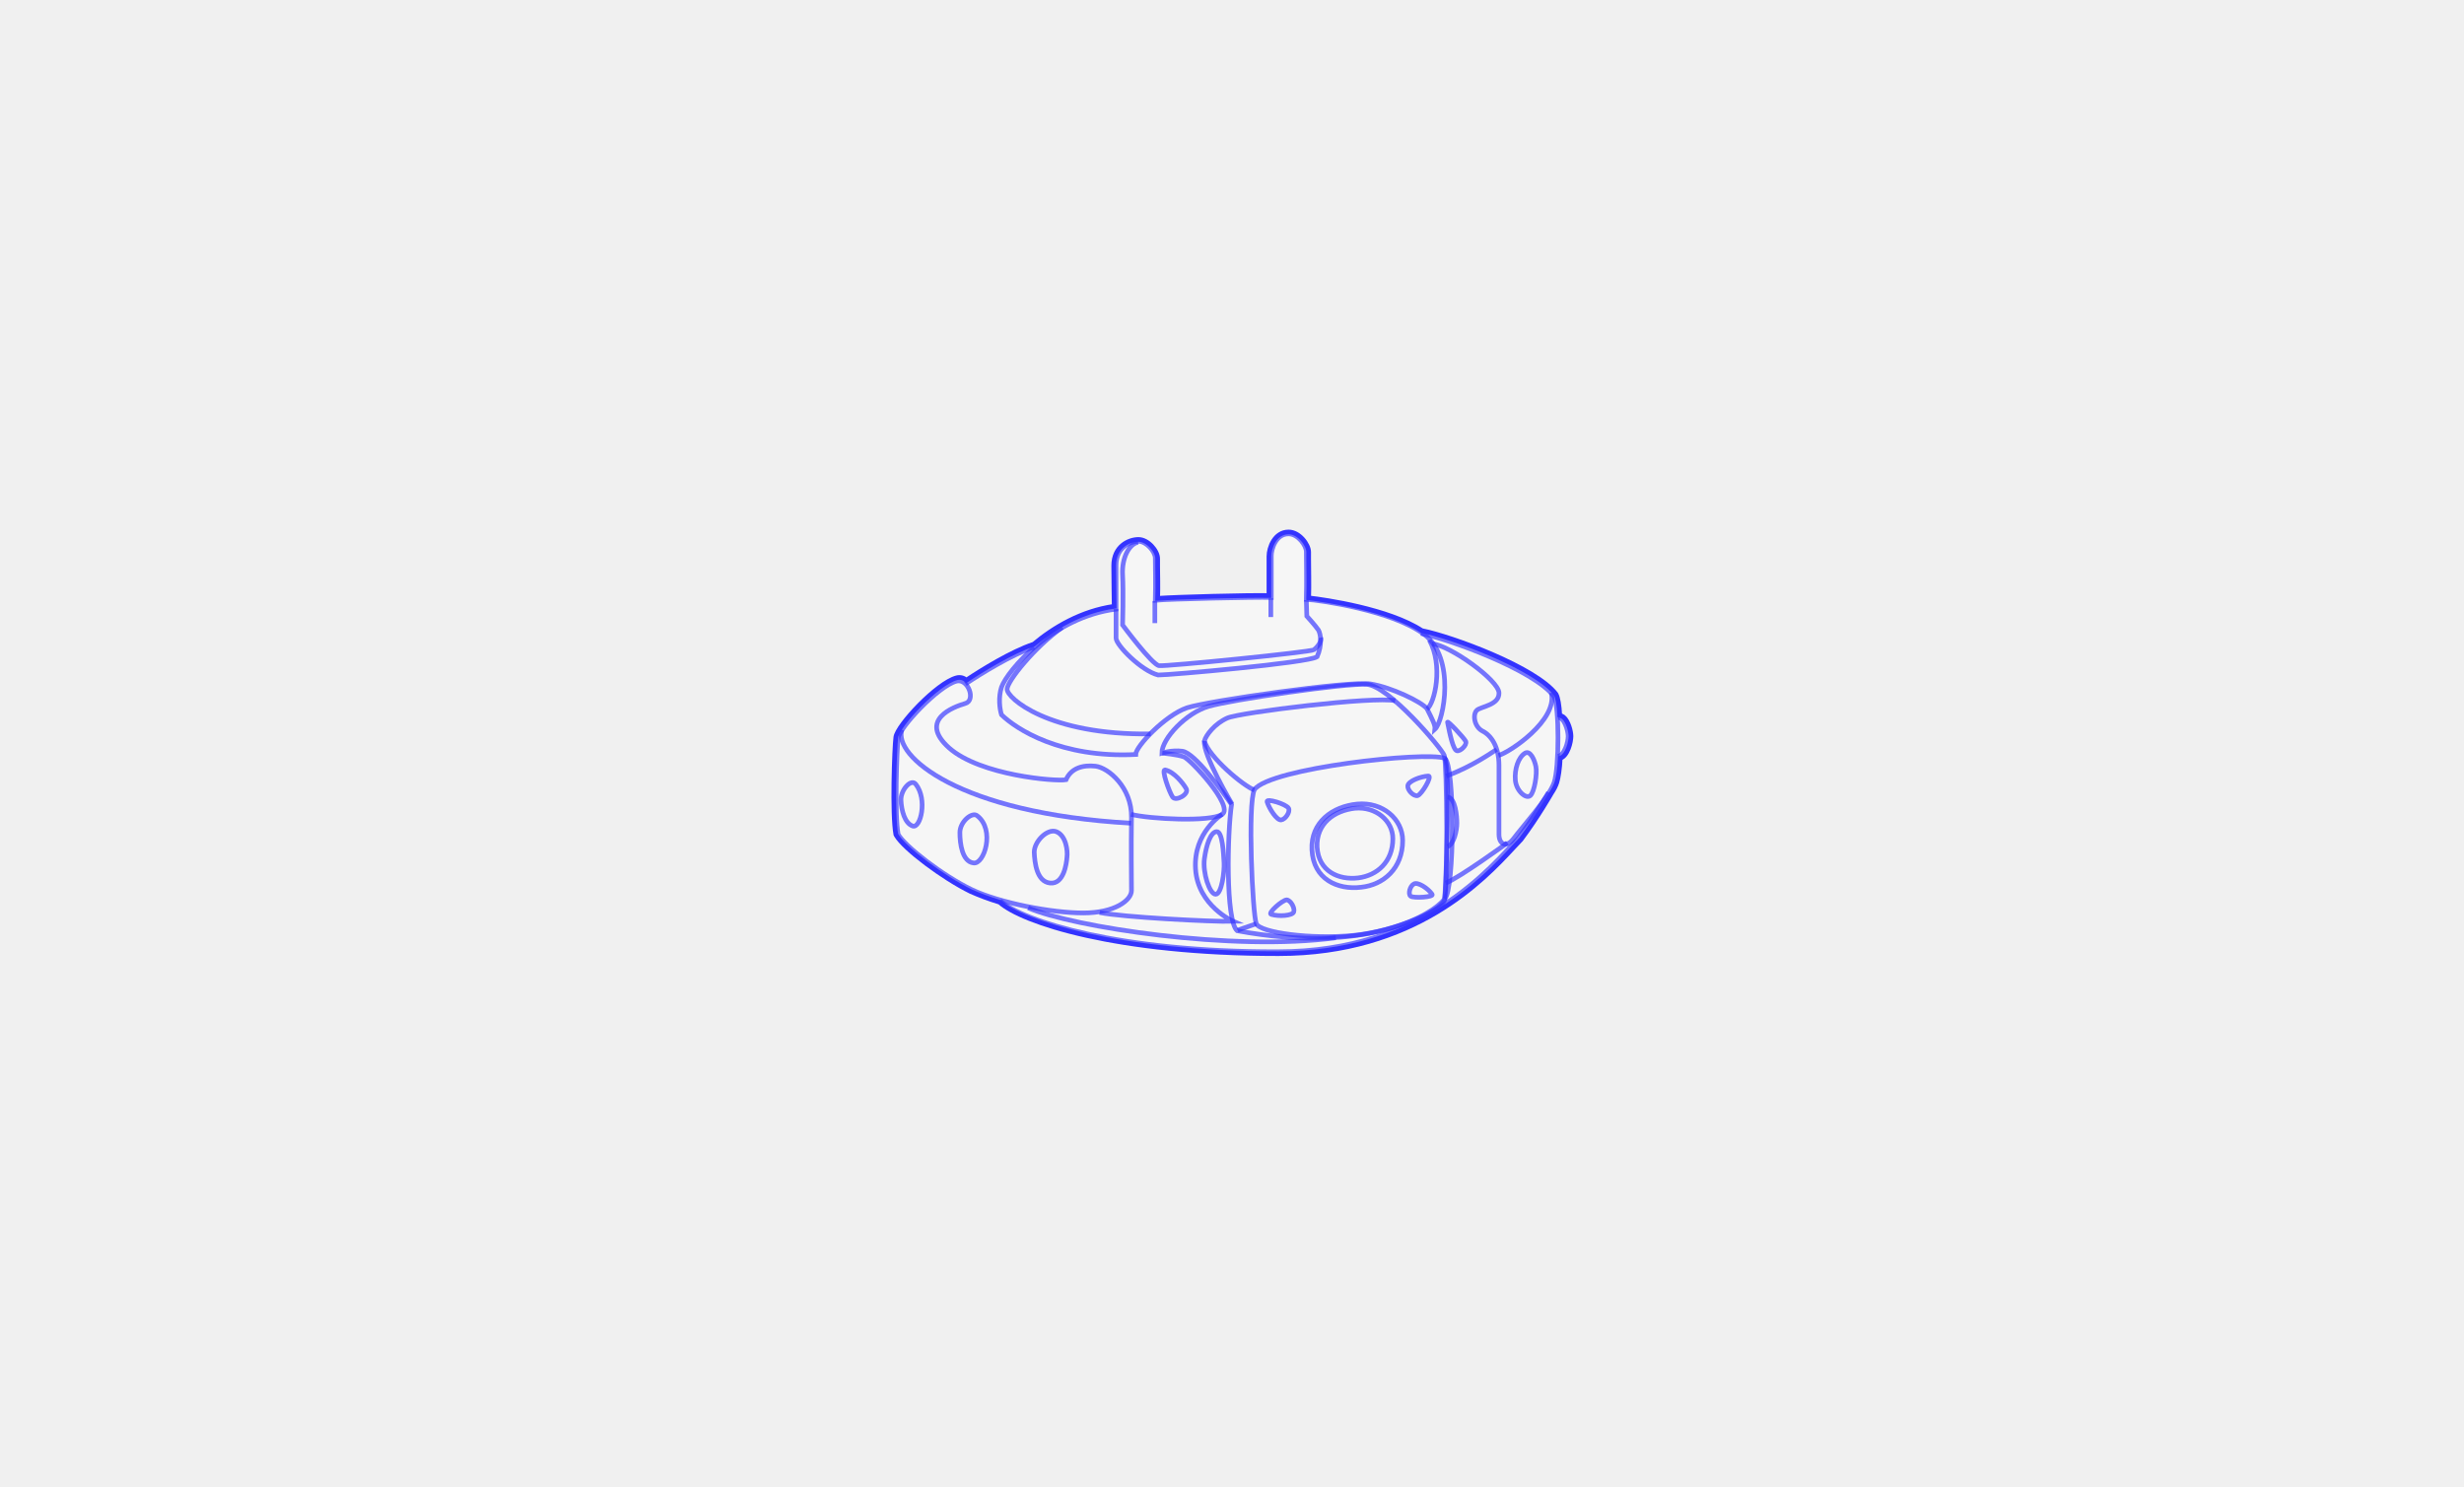
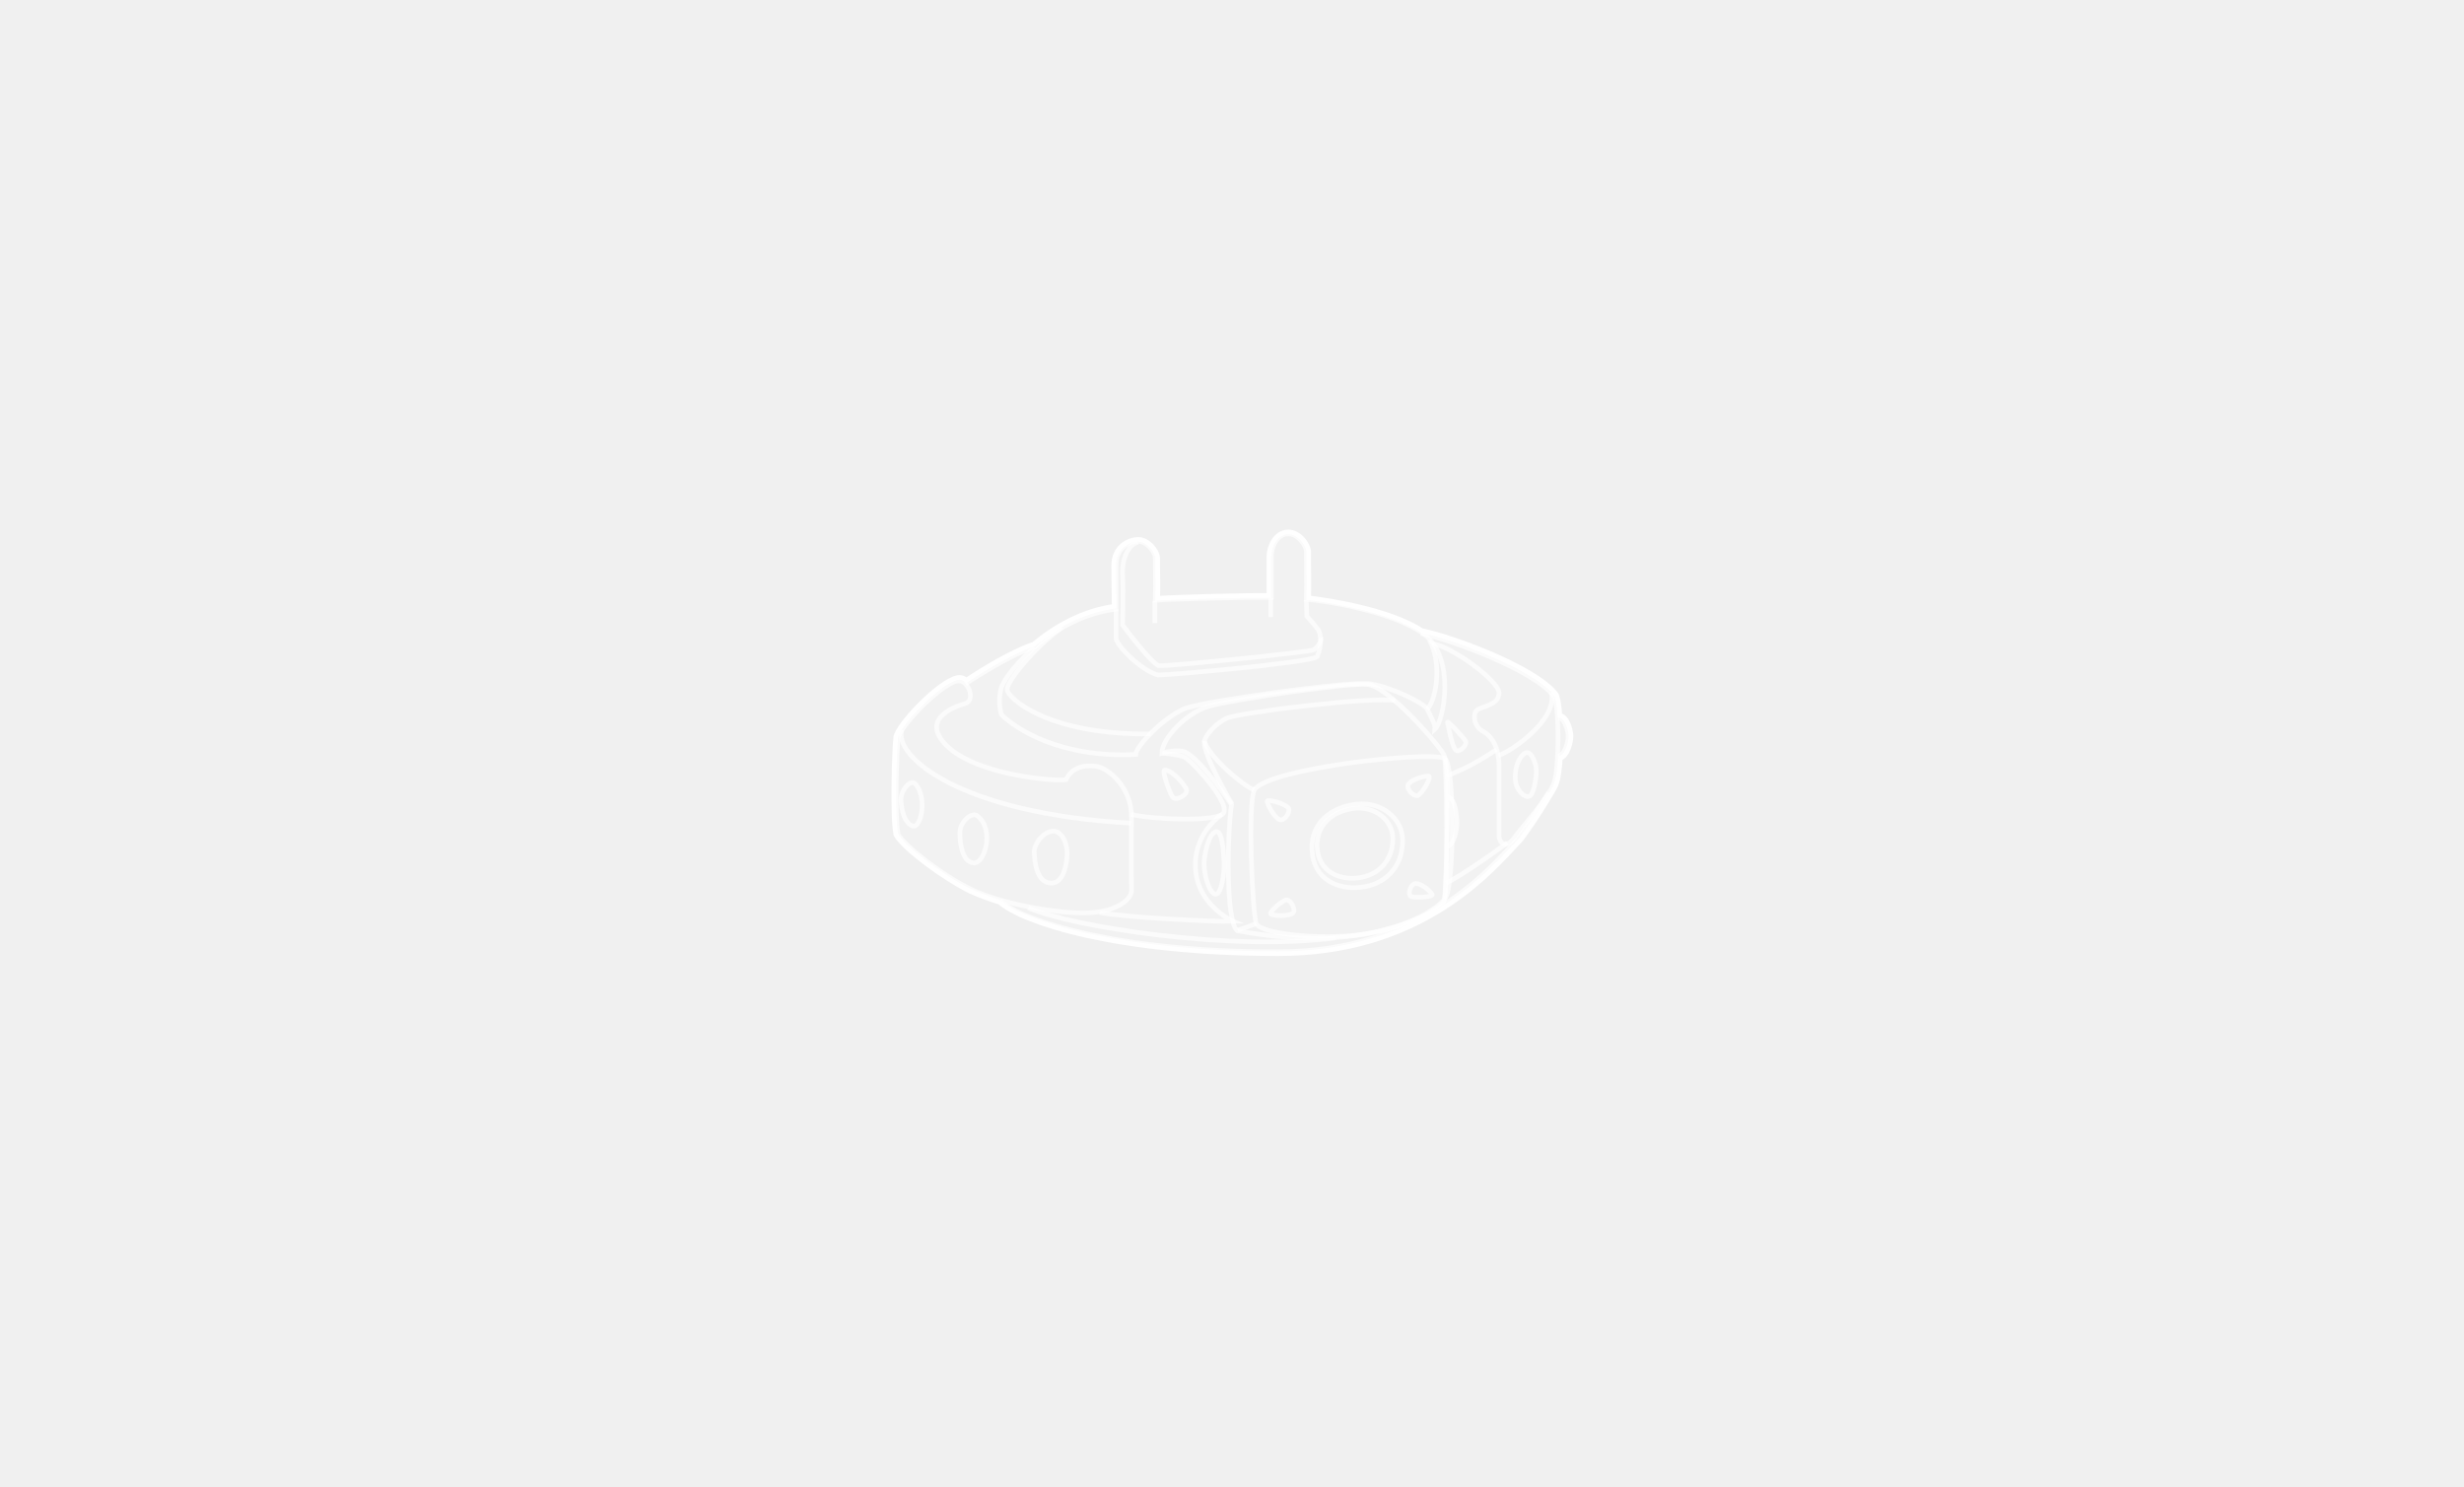
<svg id="bp-598" viewBox="0 0 527 318">
  <style type="text/css">
- 		.st0{fill:#fff6;stroke:#33f;stroke-miterlimit:10;}
- 		.st1{fill:none;stroke:#33fa;stroke-miterlimit:10;}
+ 		.st0{fill:#fff2;stroke:#fff;stroke-miterlimit:10;}
+ 		.st1{fill:none;stroke:#fffa;stroke-miterlimit:10;}
	</style>
  <g>
    <path class="st0" d="M336,157.5c0-1.1-0.6-3.3-1.6-4.1c-0.3-0.2-0.5-0.3-0.8-0.4c-0.1-2.1-0.4-3.8-0.8-4.5    c-4.3-5.7-22.2-12.3-28.7-13.6c-7-4.6-20.6-6.6-24.2-7c0.1-2.7,0-6.1,0-8.2c0-0.7,0-1.2,0-1.6c0-1.6-2-4.3-4.3-4.3    c-3,0-4.2,3.4-4.2,5.2v8.4c-4.3-0.1-19.7,0.3-23.8,0.6c0.1-2.5,0-5.1,0-6.9c0-0.7,0-1.2,0-1.6c0-1.7-2.1-4.1-4.1-4.1    c-2.1,0-5.3,1.5-5.3,5.6c0,3.2,0.1,7.4,0.1,8.7c-7,1-12.9,4.5-17.2,8.1c-4.8,1.6-11.1,5.5-14.4,7.7c-0.6-0.5-1.3-0.7-2.1-0.5    c-4.2,1.1-12.7,10.2-13,12.7c-0.3,2.3-0.8,16.5,0,20.8l0.1,0.2c1.7,2.9,10,9.1,15.9,12c1.8,0.8,3.9,1.6,6.2,2.3    c4.8,4.3,25,11,59.4,11c0.1,0,0.2,0,0.3,0c29.1,0,43.9-15.9,50.2-22.7c0.6-0.6,1.1-1.2,1.6-1.7c3.6-4.8,6.5-9.9,6.5-9.9l0,0    c0.6-0.9,1-1.7,1.2-2.4c0.3-1,0.6-2.9,0.7-5.1C335.3,161.7,336,158.7,336,157.5z" />
  </g>
  <g>
    <path class="st1" d="M204.6,145.7c2.5-0.6,4.2,4.2,1.8,4.8c-2.4,0.7-10.1,3.5-3.4,9.5c6.7,5.9,22.8,7.2,25,6.8    c1.1-2.5,3.6-3.2,6.3-2.9s7.8,4.5,7.7,11c-0.1,6.5,0,13.5,0,15.6s-3.6,4.8-10.3,4.8c-6.7,0-17.8-2.1-23.9-5    c-6.2-3-14.2-9.2-15.7-11.8c-0.8-4.2-0.3-18.3,0-20.6C192.3,155.7,200.7,146.7,204.6,145.7z" />
    <path class="st1" d="M238.7,130.3c-13.5,1.7-23.2,13.1-24.5,16.7c-0.7,2.2-0.4,4.6,0,5.9c3.2,3.1,12.7,9.3,28.7,8.5    c0-1.7,6.3-8.4,11-10c4.7-1.5,34.8-5.8,39.2-5.1s10.9,3.8,12.1,5.3c1.2,2.4,1.8,3.5,1.7,4.4c1.9-1.7,4.5-15.2-2.3-20.3    s-22.1-7.3-25.2-7.5c0.1-3.6,0-8.9,0-10.2s-1.8-3.8-3.8-3.8c-2.7,0-3.7,3.2-3.7,4.7c0,1.5,0,7.8,0,8.9c-3.3-0.1-21.7,0.3-24.8,0.6    c0.1-3.6,0-7.6,0-9s-1.9-3.6-3.6-3.6s-4.8,1.2-4.8,5.1S238.7,130.3,238.7,130.3z" />
    <path class="st1" d="M248.5,161.1c0-3.1,5.2-8.6,10-10c4.8-1.4,29.2-5,33.8-4.7c4.6,0.2,16,13.6,16.6,15.2c0.6,1.6,0.8,28.9,0,30.8    c-2.4,3.1-16.2,11.9-44.3,6.7c-2.5-2.2-2.1-21-1.2-27c-2-2.9-7.8-11-10.5-11.4C250.6,160.4,248.5,161.1,248.5,161.1z" />
    <path class="st1" d="M309,162.2c-4.2-1.5-37.3,2.1-40.7,6.7c-1.5,2.9-0.4,26.9,0.4,28.7c0.8,1.9,11.6,3.4,20.8,2.5    c9.2-0.9,19.4-5.5,19.5-7.8C309.5,183.7,310.1,163.5,309,162.2z" />
    <path class="st1" d="M289.8,172.9c4.5-0.4,8.1,2.7,8.1,6.5c0,5-3.4,7.9-7.4,8.4c-4.2,0.5-8.5-1.4-8.8-6.6    C281.5,176.2,285.3,173.4,289.8,172.9z" />
    <path class="st1" d="M290.3,172c5.4-0.5,9.7,3.2,9.7,7.8c0,6-4.1,9.5-8.9,10c-5,0.6-10.2-1.7-10.5-8    C280.3,175.9,285,172.5,290.3,172z" />
    <path class="st1" d="M271,171.5c-0.2-0.8,4.1,0.5,4.6,1.4c0.4,0.8-0.7,2.4-1.6,2.5C273.1,175.5,271.5,173.1,271,171.5z" />
    <path class="st1" d="M306.3,191.3c0.5,0.6-4,0.9-4.6,0.4c-0.6-0.5-0.1-2.2,0.7-2.6C303.2,188.6,305.4,190,306.3,191.3z" />
    <path class="st1" d="M305.5,166c0.9,0-1.4,3.9-2.3,4.2c-0.9,0.2-2.2-1.2-2.1-2.1C301.2,167.1,303.8,166.1,305.5,166z" />
    <path class="st1" d="M271.9,195.6c-0.9-0.2,2.4-3.1,3.3-3.1c0.9,0.1,1.8,1.8,1.5,2.6C276.4,195.9,273.5,196.1,271.9,195.6z" />
    <path class="st1" d="M306.3,137.7c3.9,0.4,14.2,7.8,14.3,10.5c0.1,2.6-3.7,2.9-4.7,3.7c-1,0.9-0.6,3.6,1.2,4.5    c1.8,0.9,3.5,3.3,3.5,7.3c0,4,0,12.8,0,14.8s1.5,3.1,3.2,0.8c1.7-2.3,7.5-8.7,8.6-11.9s1.1-16.2,0-18.4    c-4.3-5.7-22.5-12.3-28.5-13.5" />
    <path class="st1" d="M206.5,146.3c3.3-2.2,9.9-6.3,14.7-7.9" />
    <path class="st1" d="M213.9,192.7c4.8,4.4,25.8,11,59.4,10.9c31.5,0,46-18.7,51.4-24.2c3.6-4.9,6.5-9.9,6.5-9.9" />
    <path class="st1" d="M192.9,156.1c-1.9,5.5,12,17.9,49,20" />
    <path class="st1" d="M309.3,166c5.5-1.9,10.8-5.7,10.8-5.7" />
    <path class="st1" d="M320.5,161.6c2.3-0.6,12.7-7.5,11.3-13.4" />
    <path class="st1" d="M241.9,174.2c3.9,1,16.9,1.7,19.5,0s-6.8-11.8-8.2-12.3s-4.6-0.8-4.6-0.8" />
    <path class="st1" d="M249.2,164.7c-0.9-0.2,0.9,4.8,1.6,5.8c0.7,1,3.6-0.6,2.9-1.8S251.1,165.1,249.2,164.7z" />
    <path class="st1" d="M309.6,154.5c-0.1-0.5,3.5,3.3,3.9,4.1c0.3,0.8-1.2,2.2-1.9,2C310.8,160.4,310.1,157.1,309.6,154.5z" />
    <path class="st1" d="M298.4,149.9c-4.6-1-33.2,2.5-35.9,3.7c-2.7,1.2-4.6,3.7-4.9,4.9c0.9,3.4,8.4,9.7,10.7,10.5" />
    <path class="st1" d="M257.6,158.5c-0.4,2.9,5.9,13.5,5.9,13.5" />
    <path class="st1" d="M268.7,197.6c-2.1,0.7-4,1.4-4,1.4" />
    <path class="st1" d="M219.9,194.2c9.4,4.1,43.8,9.4,65.8,6.4" />
    <path class="st1" d="M309.2,188.9c2.9-1.1,13.2-8.6,13.2-8.6" />
    <path class="st1" d="M227.2,134.2c-5.9,4.2-11.7,11.4-11.8,13.2c-0.1,1.9,8.9,9.9,30.7,9.6" />
    <path class="st1" d="M305.2,151.7c1.7-1.3,3.5-9.4,0.5-14.8" />
    <path class="st1" d="M238.7,130.3c0,0,0,4.6,0,6.2c0,1.5,5.4,7,9,7.9c2.5,0,32.1-2.6,34-3.9c1.1-2.5,0.8-4.8,0.3-5.7    c-0.6-0.9-2.5-3-2.5-3l-0.1-3.4" />
    <path class="st1" d="M243.4,116c-1.9,0.4-3.5,3.3-3.3,7c0.2,3.7,0,10.7,0,10.7s6.3,8.5,7.8,8.7c1.5,0.2,32.4-2.9,33.1-3.4    c0.7-0.5,1.7-1.7,1.5-2.6" />
    <line class="st1" x1="247" y1="128.6" x2="247" y2="133.3" />
    <line class="st1" x1="271.8" y1="128" x2="271.8" y2="132" />
    <path class="st1" d="M326.2,161.1c1.1-0.6,2,1.4,2.3,2.9s-0.3,5.4-1.2,6.2c-0.9,0.8-3-1-3.2-3.3S324.7,162,326.2,161.1z" />
    <path class="st1" d="M333.2,153.5c1.3-0.2,2.2,2.7,2.2,4c0,1.2-0.7,4-2.2,4.3" />
    <path class="st1" d="M195.9,167.8c-1-1.4-3.3,1.2-3.2,3.4s0.8,4.9,2.5,5.5S198.4,171,195.9,167.8z" />
    <path class="st1" d="M209,174.5c-1.1-0.9-3.7,1.3-3.7,3.6c0,2.4,0.5,6.2,2.9,6.5C210.5,185,212.9,177.5,209,174.5z" />
    <path class="st1" d="M225.9,177.9c-1.9-0.7-4.7,2.1-4.7,4.4c0.1,2.2,0.5,6.3,3.4,6.6c2.9,0.3,3.5-4.1,3.6-5.5    C228.4,182,228,178.7,225.9,177.9z" />
    <path class="st1" d="M309.6,170.5c1.7,0.2,2,4.1,2,5.6c0,1.5-0.6,4.5-2,5" />
    <path class="st1" d="M260.2,177.9c1.3-0.1,1.5,4.9,1.6,6.7s-0.5,6.7-1.8,6.7s-2.8-4.6-2.4-7.6C258,180.8,258.9,178,260.2,177.9z" />
    <path class="st1" d="M261.4,174.2c0,0-6.2,3.8-5.7,11.7c0.5,7.9,8.1,11.2,8.1,11.2c-4.6,0.1-23.9-0.9-28.6-1.9" />
    <path class="st1" d="M309,162.2c2.2,1.5,2.1,28.2,0,30.1" />
  </g>
</svg>
